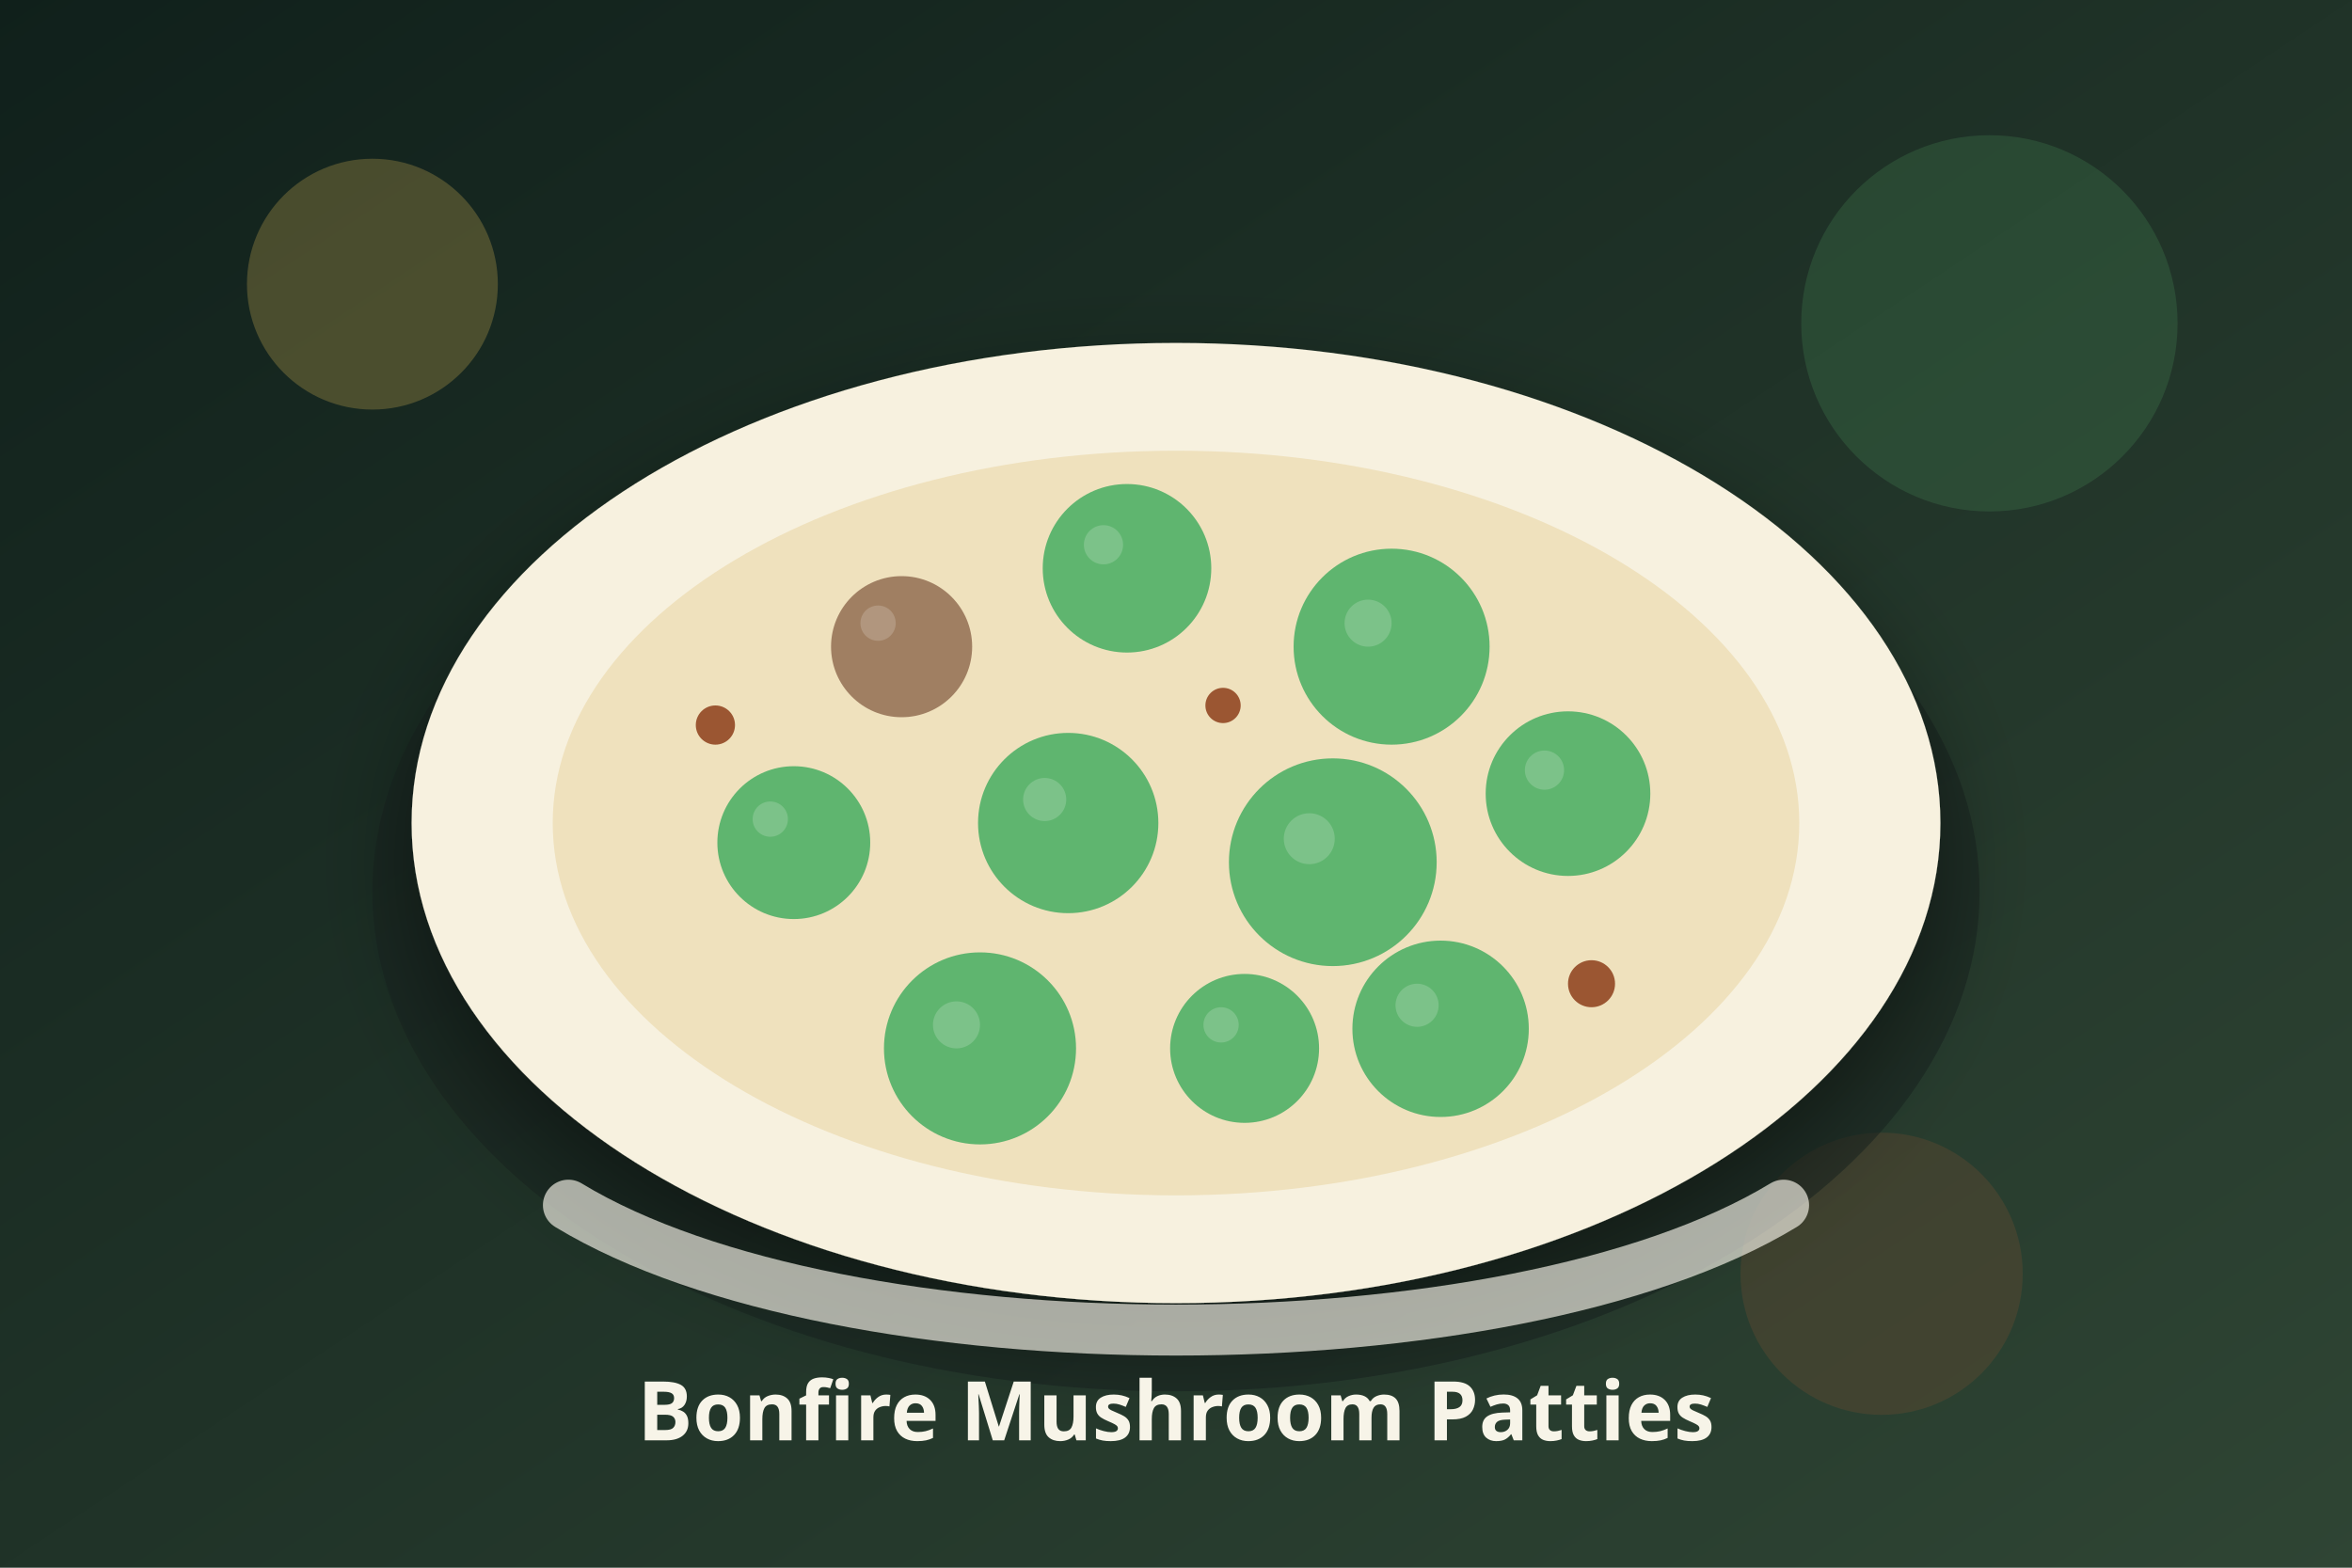
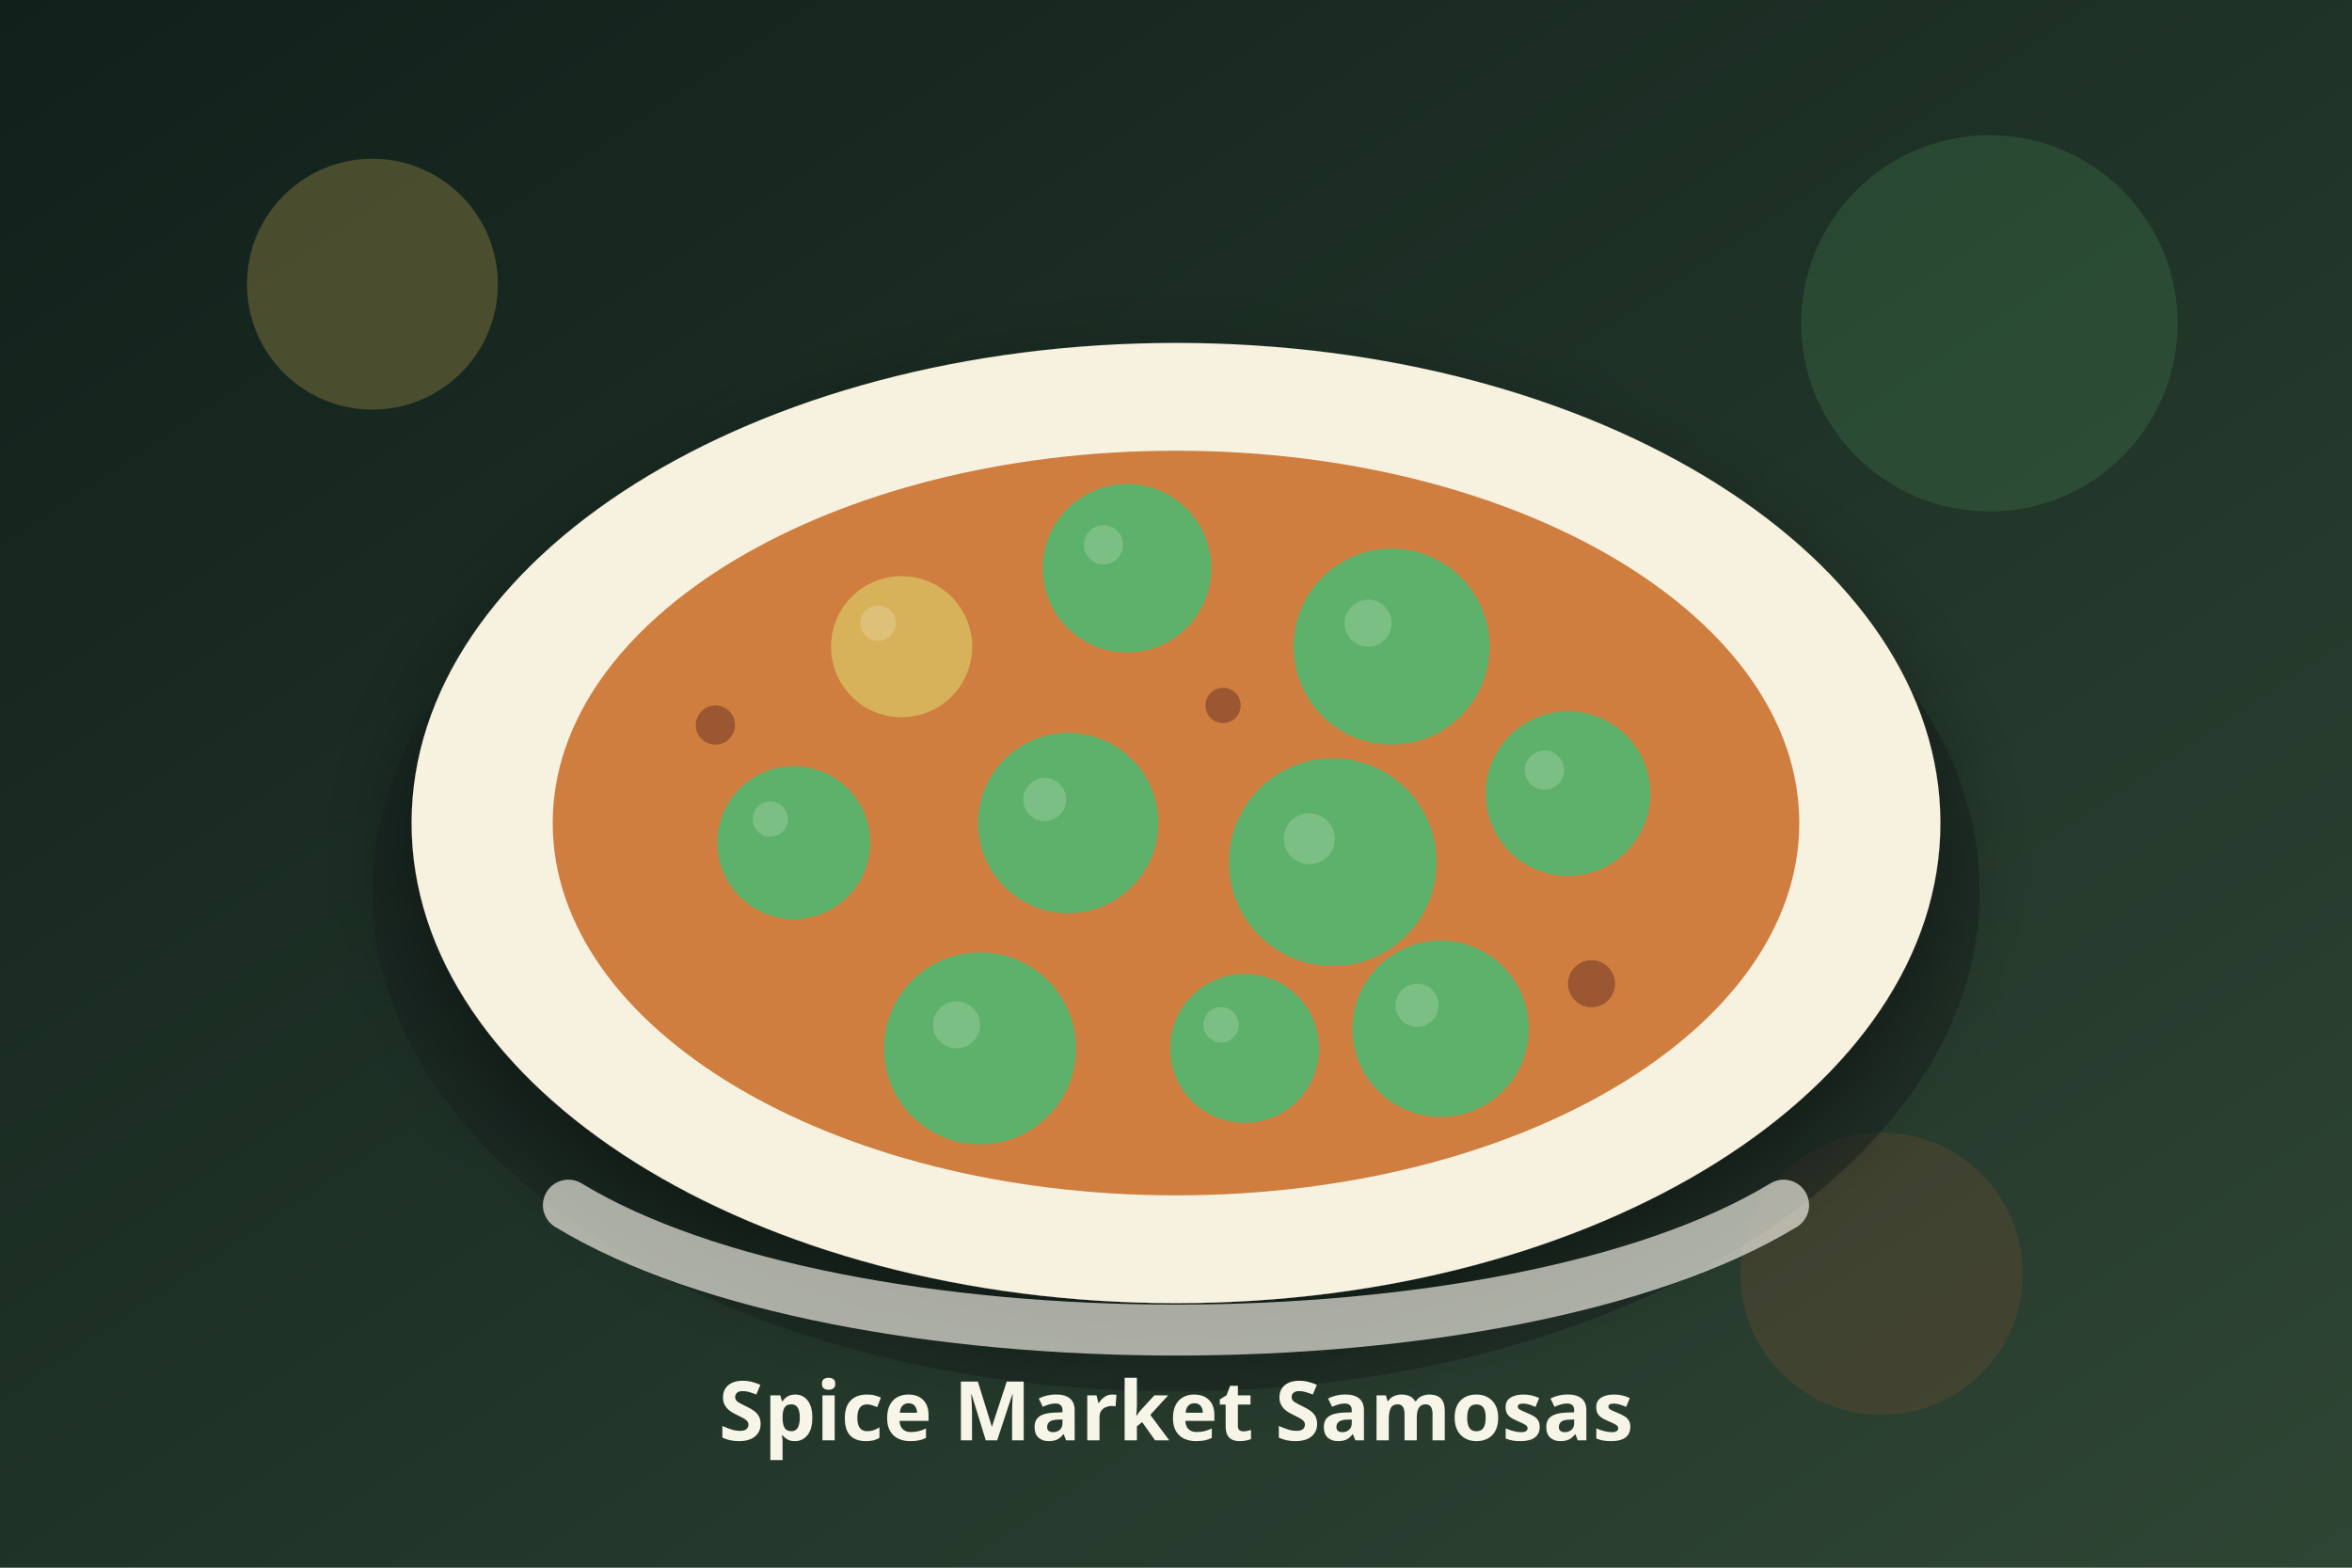
<svg xmlns="http://www.w3.org/2000/svg" width="1200" height="800" viewBox="0 0 1200 800" role="img" aria-labelledby="title desc">
  <defs>
    <linearGradient id="bg" x1="0" y1="0" x2="1" y2="1">
      <stop offset="0" stop-color="#10201b" />
      <stop offset="1" stop-color="#2f4534" />
    </linearGradient>
    <filter id="shadow" x="-20%" y="-20%" width="140%" height="150%">
      <feDropShadow dx="0" dy="20" stdDeviation="24" flood-color="#09110d" flood-opacity=".42" />
    </filter>
  </defs>
  <rect width="1200" height="800" fill="url(#bg)" />
  <circle cx="190" cy="145" r="64" fill="#f4c95d" opacity=".24" />
  <circle cx="1015" cy="165" r="96" fill="#5ab36c" opacity=".18" />
  <circle cx="960" cy="650" r="72" fill="#9b5632" opacity=".2" />
  <ellipse cx="600" cy="455" rx="410" ry="255" fill="#18221f" opacity=".55" />
  <ellipse cx="600" cy="420" rx="390" ry="245" fill="#f7f1df" filter="url(#shadow)" />
-   <ellipse cx="600" cy="420" rx="318" ry="190" fill="#efe1bd" />
-   <circle cx="460" cy="330" r="36" fill="#9d7b5f" opacity=".96" />
+   <ellipse cx="600" cy="420" rx="318" ry="190" fill="#cf7e3f" />
+   <circle cx="460" cy="330" r="36" fill="#d9b45d" opacity=".96" />
  <circle cx="448" cy="318" r="9" fill="#fff" opacity=".18" />
  <circle cx="575" cy="290" r="43" fill="#5ab36c" opacity=".96" />
  <circle cx="563" cy="278" r="10" fill="#fff" opacity=".18" />
  <circle cx="710" cy="330" r="50" fill="#5ab36c" opacity=".96" />
  <circle cx="698" cy="318" r="12" fill="#fff" opacity=".18" />
  <circle cx="405" cy="430" r="39" fill="#5ab36c" opacity=".96" />
  <circle cx="393" cy="418" r="9" fill="#fff" opacity=".18" />
  <circle cx="545" cy="420" r="46" fill="#5ab36c" opacity=".96" />
  <circle cx="533" cy="408" r="11" fill="#fff" opacity=".18" />
  <circle cx="680" cy="440" r="53" fill="#5ab36c" opacity=".96" />
  <circle cx="668" cy="428" r="13" fill="#fff" opacity=".18" />
  <circle cx="800" cy="405" r="42" fill="#5ab36c" opacity=".96" />
  <circle cx="788" cy="393" r="10" fill="#fff" opacity=".18" />
  <circle cx="500" cy="535" r="49" fill="#5ab36c" opacity=".96" />
  <circle cx="488" cy="523" r="12" fill="#fff" opacity=".18" />
  <circle cx="635" cy="535" r="38" fill="#5ab36c" opacity=".96" />
  <circle cx="623" cy="523" r="9" fill="#fff" opacity=".18" />
  <circle cx="735" cy="525" r="45" fill="#5ab36c" opacity=".96" />
  <circle cx="723" cy="513" r="11" fill="#fff" opacity=".18" />
  <circle cx="812" cy="502" r="12" fill="#9b5632" />
  <circle cx="365" cy="370" r="10" fill="#9b5632" />
  <circle cx="624" cy="360" r="9" fill="#9b5632" />
  <path d="M290 615 C430 700 770 700 910 615" fill="none" stroke="#fbf8ec" stroke-width="26" stroke-linecap="round" opacity=".65" />
-   <text x="600" y="735" fill="#f7f4e8" font-family="system-ui, sans-serif" font-size="42" font-weight="800" text-anchor="middle">Bonfire Mushroom Patties</text>
+   <text x="600" y="735" fill="#f7f4e8" font-family="system-ui, sans-serif" font-size="42" font-weight="800" text-anchor="middle">Spice Market Samosas</text>
</svg>
